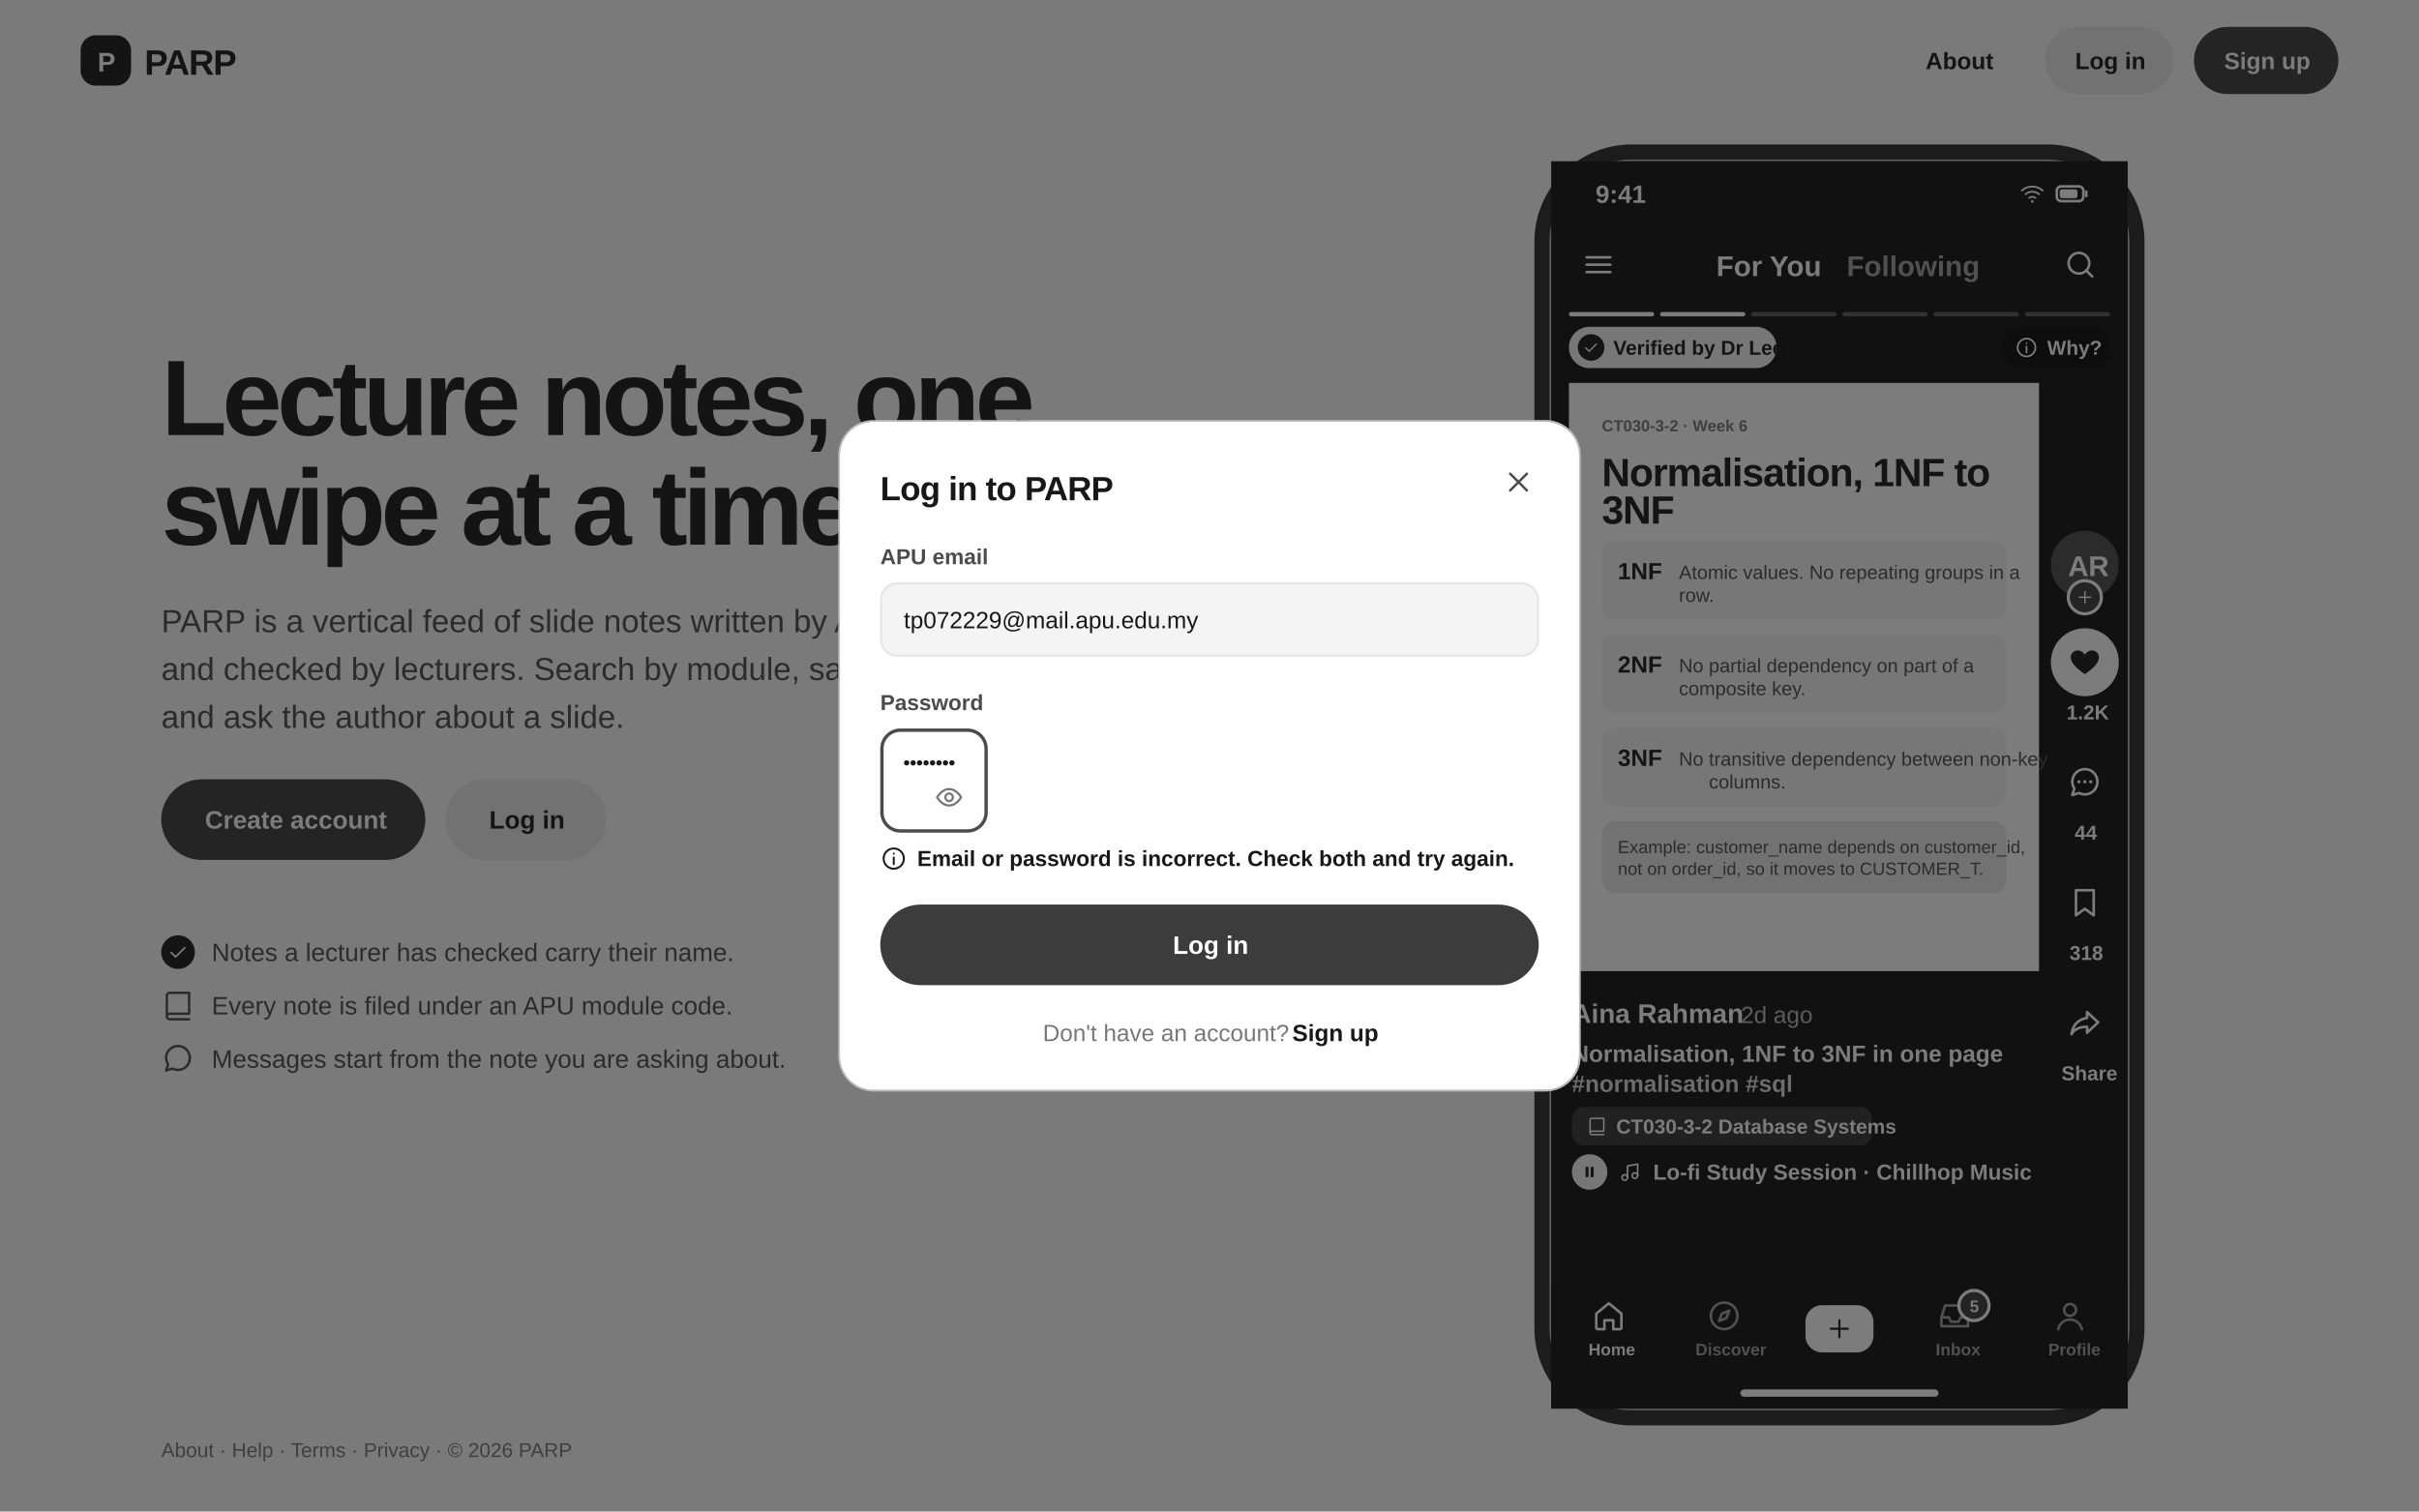
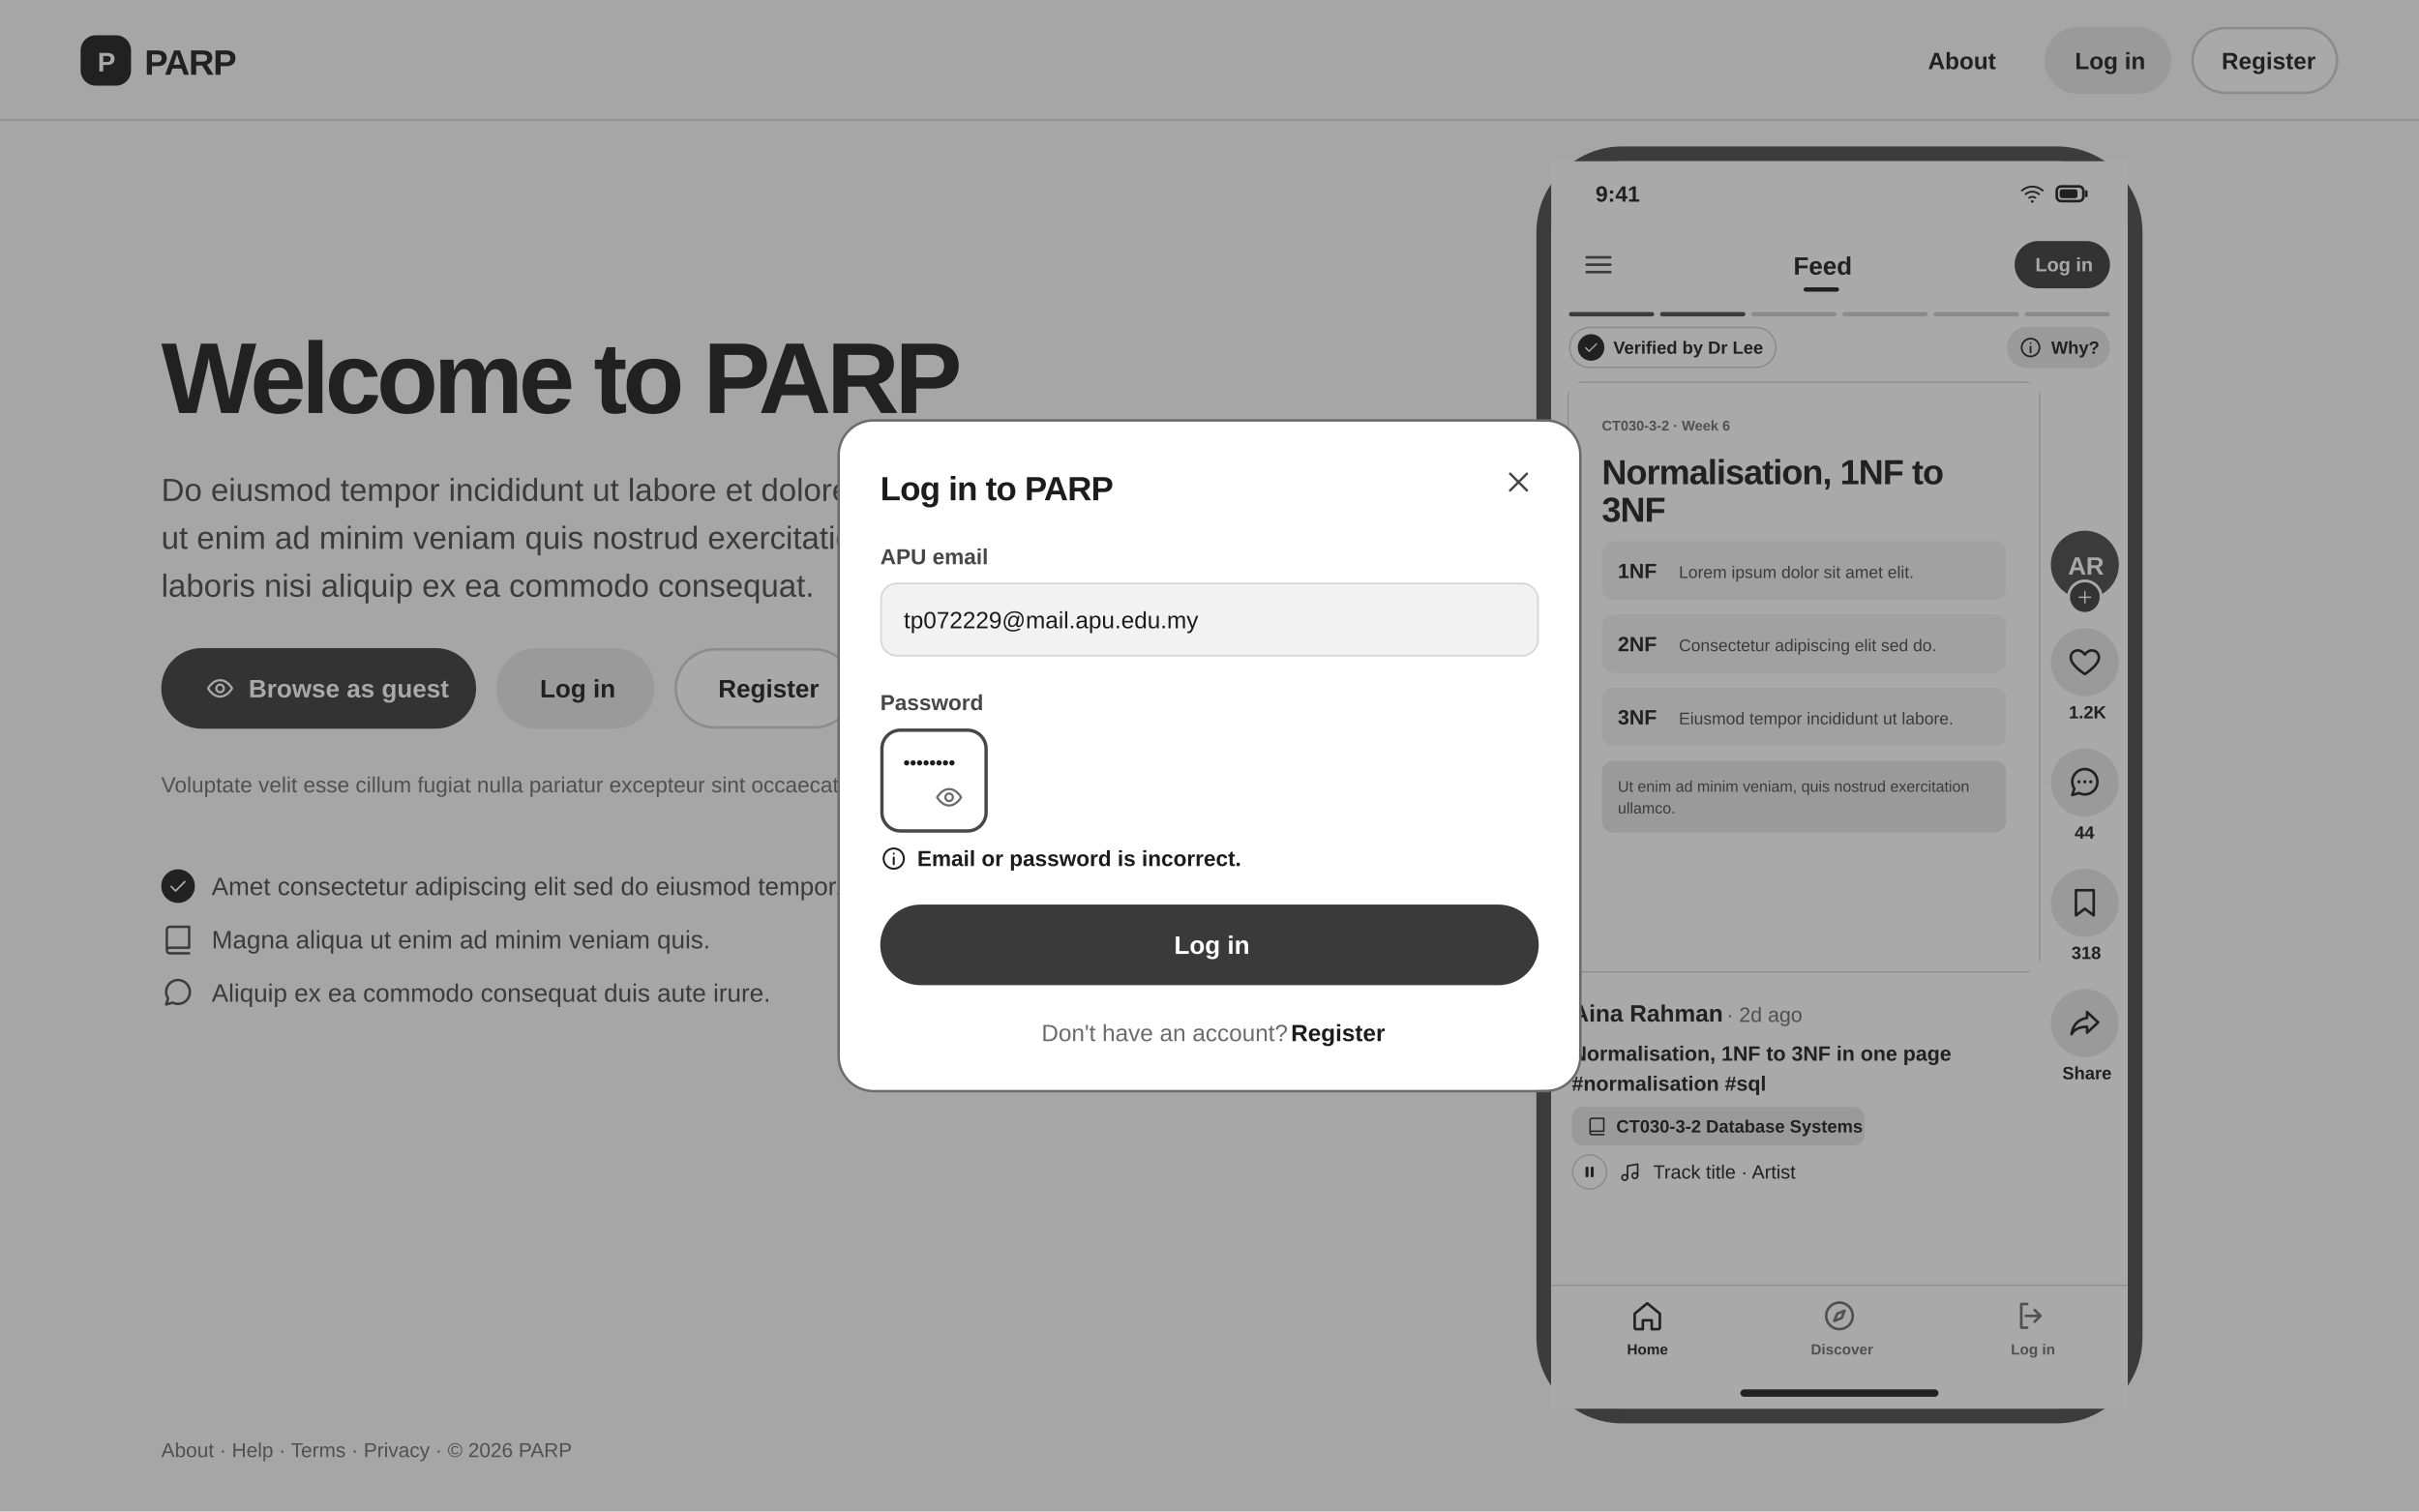
<svg xmlns="http://www.w3.org/2000/svg" width="1440" height="900" viewBox="0 0 1440 900" font-family="Segoe UI, Arial, sans-serif">
  <defs />
  <rect width="1440" height="900" fill="#ffffff" />
  <rect x="0" y="0" width="1440" height="900" fill="#fafafa" />
-   <rect x="48" y="21" width="30" height="30" rx="9" fill="#181818" />
-   <text x="58.08" y="42.55" font-size="16" font-weight="800" fill="#ffffff">P</text>
-   <text x="86" y="44.5" font-size="21" font-weight="750" letter-spacing="-0.63" fill="#181818">PARP</text>
-   <text x="1146.3" y="41.15" font-size="14" font-weight="650" fill="#181818">About</text>
-   <rect x="1217.31" y="16" width="76.7" height="40" rx="20" fill="#e9e9e9" />
-   <text x="1235.31" y="41.15" font-size="14" font-weight="650" fill="#181818">Log in</text>
-   <rect x="1306.02" y="16" width="85.98" height="40" rx="20" fill="#3c3c3c" />
-   <text x="1324.02" y="41.15" font-size="14" font-weight="650" fill="#ffffff">Sign up</text>
-   <text x="96" y="259.06" font-size="64" font-weight="800" letter-spacing="-2.88" fill="#181818">Lecture notes, one</text>
-   <text x="96" y="324.33" font-size="64" font-weight="800" letter-spacing="-2.88" fill="#181818">swipe at a time.</text>
-   <text x="96" y="376.42" font-size="19" fill="#4b4b4b">PARP is a vertical feed of slide notes written by APU students</text>
-   <text x="96" y="404.92" font-size="19" fill="#4b4b4b">and checked by lecturers. Search by module, save what helps,</text>
-   <text x="96" y="433.42" font-size="19" fill="#4b4b4b">and ask the author about a slide.</text>
-   <rect x="96" y="464.03" width="157.23" height="48" rx="24" fill="#3c3c3c" />
-   <text x="122" y="493.38" font-size="15" font-weight="650" fill="#ffffff">Create account</text>
-   <rect x="265.23" y="464.03" width="95.61" height="48" rx="24" fill="#e9e9e9" />
-   <text x="291.23" y="493.38" font-size="15" font-weight="650" fill="#181818">Log in</text>
-   <rect x="96" y="556.91" width="20" height="20" rx="10" fill="#181818" />
-   <g transform="translate(99 559.91) scale(0.58)" fill="none" stroke="#ffffff" stroke-width="1.75" stroke-linecap="round" stroke-linejoin="round">
+   <rect x="0" y="71" width="1440" height="1" fill="#d6d6d6" />
+   <rect x="48" y="21" width="30" height="30" rx="9" fill="#1c1c1c" />
+   <text x="58.08" y="42.55" font-size="16" font-weight="700" fill="#ffffff">P</text>
+   <text x="86" y="44.5" font-size="21" font-weight="700" letter-spacing="-0.63" fill="#1c1c1c">PARP</text>
+   <text x="1147.72" y="41.15" font-size="14" font-weight="600" fill="#1c1c1c">About</text>
+   <rect x="1217.16" y="16" width="75.33" height="40" rx="20" fill="#e6e6e6" />
+   <text x="1235.16" y="41.15" font-size="14" font-weight="600" fill="#1c1c1c">Log in</text>
+   <rect x="1304.48" y="16" width="87.52" height="40" rx="20" fill="#ffffff" />
+   <rect x="1305.23" y="16.75" width="86.02" height="38.5" rx="19.25" fill="none" stroke="#cdcdcd" stroke-width="1.5" />
+   <text x="1322.48" y="41.15" font-size="14" font-weight="600" fill="#1c1c1c">Register</text>
+   <text x="96" y="245.9" font-size="60" font-weight="700" letter-spacing="-2.7" fill="#1c1c1c">Welcome to PARP</text>
+   <text x="96" y="298.28" font-size="19" fill="#474747">Do eiusmod tempor incididunt ut labore et dolore magna aliqua</text>
+   <text x="96" y="326.78" font-size="19" fill="#474747">ut enim ad minim veniam quis nostrud exercitation ullamco</text>
+   <text x="96" y="355.28" font-size="19" fill="#474747">laboris nisi aliquip ex ea commodo consequat.</text>
+   <rect x="96" y="385.89" width="187.42" height="48" rx="24" fill="#3a3a3a" />
+   <g transform="translate(122 400.89) scale(0.75)" fill="none" stroke="#ffffff" stroke-width="1.75" stroke-linecap="round" stroke-linejoin="round">
+     <path d="M2.5 12S6 5.5 12 5.5 21.5 12 21.5 12 18 18.5 12 18.5 2.5 12 2.5 12z" />
+     <circle cx="12" cy="12" r="3" />
+   </g>
+   <text x="148" y="415.24" font-size="15" font-weight="600" fill="#ffffff">Browse as guest</text>
+   <rect x="295.42" y="385.89" width="94.13" height="48" rx="24" fill="#e6e6e6" />
+   <text x="321.42" y="415.24" font-size="15" font-weight="600" fill="#1c1c1c">Log in</text>
+   <rect x="401.55" y="385.89" width="107.2" height="48" rx="24" fill="#ffffff" />
+   <rect x="402.3" y="386.64" width="105.7" height="46.5" rx="23.25" fill="none" stroke="#cdcdcd" stroke-width="1.5" />
+   <text x="427.55" y="415.24" font-size="15" font-weight="600" fill="#1c1c1c">Register</text>
+   <text x="96" y="471.79" font-size="13" fill="#6b6b6b">Voluptate velit esse cillum fugiat nulla pariatur excepteur sint occaecat cupidatat non proident sunt.</text>
+   <rect x="96" y="517.61" width="20" height="20" rx="10" fill="#1c1c1c" />
+   <g transform="translate(99 520.61) scale(0.58)" fill="none" stroke="#ffffff" stroke-width="1.75" stroke-linecap="round" stroke-linejoin="round">
    <path d="m5 12.5 4.5 4.5L19 7.5" />
  </g>
-   <text x="126" y="572.26" font-size="15" fill="#4b4b4b">Notes a lecturer has checked carry their name.</text>
-   <g transform="translate(96 588.66) scale(0.83)" fill="none" stroke="#4b4b4b" stroke-width="1.75" stroke-linecap="round" stroke-linejoin="round">
+   <text x="126" y="532.96" font-size="15" fill="#474747">Amet consectetur adipiscing elit sed do eiusmod tempor.</text>
+   <g transform="translate(96 549.36) scale(0.83)" fill="none" stroke="#474747" stroke-width="1.75" stroke-linecap="round" stroke-linejoin="round">
    <path d="M4 19.5V5a2 2 0 0 1 2-2h14v15H6a2 2 0 0 0-2 2 2 2 0 0 0 2 2h14" />
  </g>
-   <text x="126" y="604.01" font-size="15" fill="#4b4b4b">Every note is filed under an APU module code.</text>
-   <g transform="translate(96 620.41) scale(0.83)" fill="none" stroke="#4b4b4b" stroke-width="1.75" stroke-linecap="round" stroke-linejoin="round">
+   <text x="126" y="564.71" font-size="15" fill="#474747">Magna aliqua ut enim ad minim veniam quis.</text>
+   <g transform="translate(96 581.11) scale(0.83)" fill="none" stroke="#474747" stroke-width="1.75" stroke-linecap="round" stroke-linejoin="round">
    <path d="M20.5 11.5a8.5 8.5 0 0 1-12.4 7.6L3.5 20.5l1.4-4.4A8.5 8.5 0 1 1 20.5 11.5z" />
  </g>
-   <text x="126" y="635.76" font-size="15" fill="#4b4b4b">Messages start from the note you are asking about.</text>
-   <rect x="918.4" y="91" width="353.2" height="752.72" rx="53" fill="none" stroke="#2b2b2b" stroke-width="10" />
-   <rect x="922.9" y="95.5" width="344.2" height="743.72" rx="48.5" fill="none" stroke="#bdbdbd" stroke-width="1" />
-   <rect x="923.4" y="96" width="343.2" height="742.72" fill="#111111" />
+   <text x="126" y="596.46" font-size="15" fill="#474747">Aliquip ex ea commodo consequat duis aute irure.</text>
+   <rect x="919" y="91.6" width="352" height="751.52" rx="46.64" fill="none" stroke="#4a4a4a" stroke-width="8.8" />
+   <rect x="923.4" y="96" width="343.2" height="742.72" fill="#ffffff" />
+   <rect x="933.52" y="227.56" width="280.72" height="351.12" rx="9.24" fill="none" stroke="#cdcdcd" stroke-width="0.88" />
  <rect x="933.96" y="228" width="279.84" height="350.24" fill="#ffffff" />
-   <text x="953.54" y="256.82" font-size="9.54" font-weight="650" fill="#777777">CT030-3-2 · Week 6</text>
-   <text x="953.54" y="289.47" font-size="23.53" font-weight="750" letter-spacing="-0.59" fill="#181818">Normalisation, 1NF to</text>
-   <text x="953.54" y="311.82" font-size="23.53" font-weight="750" letter-spacing="-0.59" fill="#181818">3NF</text>
-   <rect x="953.54" y="322.37" width="240.68" height="46.61" rx="7.63" fill="#f4f4f4" />
-   <text x="963.04" y="344.92" font-size="13.99" font-weight="650" fill="#181818">1NF</text>
-   <text x="999.41" y="344.74" font-size="11.45" fill="#4b4b4b">Atomic values. No repeating groups in a</text>
-   <text x="999.41" y="358.34" font-size="11.45" fill="#4b4b4b">row.</text>
-   <rect x="953.54" y="377.93" width="240.68" height="46.61" rx="7.63" fill="#f4f4f4" />
-   <text x="963.04" y="400.48" font-size="13.99" font-weight="650" fill="#181818">2NF</text>
-   <text x="999.41" y="400.31" font-size="11.45" fill="#4b4b4b">No partial dependency on part of a</text>
-   <text x="999.41" y="413.91" font-size="11.45" fill="#4b4b4b">composite key.</text>
-   <rect x="953.54" y="433.49" width="240.68" height="46.61" rx="7.63" fill="#f4f4f4" />
-   <text x="963.04" y="456.05" font-size="13.99" font-weight="650" fill="#181818">3NF</text>
-   <text x="999.41" y="455.87" font-size="11.45" fill="#4b4b4b">No transitive dependency between non-key</text>
-   <text x="1017.3" y="469.47" font-size="11.45" fill="#4b4b4b">columns.</text>
-   <rect x="953.54" y="489.06" width="240.68" height="42.63" rx="7.63" fill="#e9e9e9" />
-   <text x="963.04" y="507.96" font-size="10.49" fill="#4b4b4b">Example: customer_name depends on customer_id,</text>
-   <text x="963.04" y="520.89" font-size="10.49" fill="#4b4b4b">not on order_id, so it moves to CUSTOMER_T.</text>
-   <rect x="933.96" y="185.76" width="50.75" height="2.64" rx="1.32" fill="#ffffff" />
-   <rect x="988.23" y="185.76" width="50.75" height="2.64" rx="1.32" fill="#ffffff" />
-   <rect x="1042.5" y="185.76" width="50.75" height="2.64" rx="1.32" fill="#ffffff" fill-opacity="0.3" />
-   <rect x="1096.77" y="185.76" width="50.75" height="2.64" rx="1.32" fill="#ffffff" fill-opacity="0.3" />
-   <rect x="1151.05" y="185.76" width="50.75" height="2.64" rx="1.32" fill="#ffffff" fill-opacity="0.3" />
-   <rect x="1205.32" y="185.76" width="50.75" height="2.64" rx="1.32" fill="#ffffff" fill-opacity="0.3" />
-   <rect x="933.96" y="194.56" width="123.63" height="24.64" rx="12.32" fill="#ffffff" fill-opacity="0.95" />
-   <rect x="939.24" y="198.96" width="15.84" height="15.84" rx="7.92" fill="#181818" />
+   <text x="953.54" y="256.34" font-size="8.4" font-weight="600" fill="#6b6b6b">CT030-3-2 · Week 6</text>
+   <text x="953.54" y="288.29" font-size="20.71" font-weight="700" letter-spacing="-0.52" fill="#1c1c1c">Normalisation, 1NF to</text>
+   <text x="953.54" y="310.65" font-size="20.71" font-weight="700" letter-spacing="-0.52" fill="#1c1c1c">3NF</text>
+   <rect x="953.54" y="322.37" width="240.68" height="34.61" rx="6.72" fill="#f2f2f2" />
+   <text x="963.04" y="344.22" font-size="12.31" font-weight="600" fill="#1c1c1c">1NF</text>
+   <text x="999.41" y="344.17" font-size="10.07" fill="#474747">Lorem ipsum dolor sit amet elit.</text>
+   <rect x="953.54" y="365.93" width="240.68" height="34.61" rx="6.72" fill="#f2f2f2" />
+   <text x="963.04" y="387.78" font-size="12.31" font-weight="600" fill="#1c1c1c">2NF</text>
+   <text x="999.41" y="387.73" font-size="10.07" fill="#474747">Consectetur adipiscing elit sed do.</text>
+   <rect x="953.54" y="409.49" width="240.68" height="34.61" rx="6.72" fill="#f2f2f2" />
+   <text x="963.04" y="431.34" font-size="12.31" font-weight="600" fill="#1c1c1c">3NF</text>
+   <text x="999.41" y="431.29" font-size="10.07" fill="#474747">Eiusmod tempor incididunt ut labore.</text>
+   <rect x="953.54" y="453.05" width="240.68" height="42.63" rx="6.72" fill="#e6e6e6" />
+   <text x="963.04" y="471.43" font-size="9.23" fill="#474747">Ut enim ad minim veniam, quis nostrud exercitation</text>
+   <text x="963.04" y="484.35" font-size="9.23" fill="#474747">ullamco.</text>
+   <rect x="933.96" y="185.76" width="50.75" height="2.64" rx="1.32" fill="#474747" />
+   <rect x="988.23" y="185.76" width="50.75" height="2.64" rx="1.32" fill="#474747" />
+   <rect x="1042.5" y="185.76" width="50.75" height="2.64" rx="1.32" fill="#cdcdcd" />
+   <rect x="1096.77" y="185.76" width="50.75" height="2.64" rx="1.32" fill="#cdcdcd" />
+   <rect x="1151.05" y="185.76" width="50.75" height="2.64" rx="1.32" fill="#cdcdcd" />
+   <rect x="1205.32" y="185.76" width="50.75" height="2.64" rx="1.32" fill="#cdcdcd" />
+   <rect x="933.96" y="194.56" width="123.6" height="24.64" rx="12.32" fill="#ffffff" />
+   <rect x="934.4" y="195" width="122.72" height="23.76" rx="11.88" fill="none" stroke="#cdcdcd" stroke-width="0.88" />
+   <rect x="939.24" y="198.96" width="15.84" height="15.84" rx="7.92" fill="#1c1c1c" />
  <g transform="translate(941.62 201.34) scale(0.46)" fill="none" stroke="#ffffff" stroke-width="1.75" stroke-linecap="round" stroke-linejoin="round">
    <path d="m5 12.5 4.5 4.5L19 7.5" />
  </g>
-   <text x="960.36" y="211.24" font-size="12" font-weight="700" fill="#181818">Verified by Dr Lee</text>
-   <rect x="1192.24" y="194.56" width="63.8" height="24.64" rx="12.32" fill="#000000" fill-opacity="0.45" />
-   <g transform="translate(1199.28 199.84) scale(0.59)" fill="none" stroke="#ffffff" stroke-width="1.75" stroke-linecap="round" stroke-linejoin="round">
+   <text x="960.36" y="210.64" font-size="10.56" font-weight="700" fill="#1c1c1c">Verified by Dr Lee</text>
+   <rect x="1194.65" y="194.56" width="61.39" height="24.64" rx="12.32" fill="#e6e6e6" />
+   <g transform="translate(1201.69 199.84) scale(0.59)" fill="none" stroke="#1c1c1c" stroke-width="1.75" stroke-linecap="round" stroke-linejoin="round">
    <circle cx="12" cy="12" r="9" />
    <path d="M12 11v6M12 7.6v.01" />
  </g>
-   <text x="1218.64" y="211.24" font-size="12" font-weight="650" fill="#ffffff">Why?</text>
-   <rect x="1220.84" y="316" width="40.48" height="40.48" rx="20.24" fill="#4b4b4b" />
-   <text x="1231.08" y="343.01" font-size="17" font-weight="700" letter-spacing="-0.17" fill="#ffffff">AR</text>
-   <rect x="1231.28" y="345.8" width="19.6" height="19.6" rx="9.8" fill="none" stroke="#ffffff" stroke-width="2" />
-   <rect x="1232.28" y="346.8" width="17.6" height="17.6" rx="8.8" fill="#3c3c3c" />
+   <text x="1221.05" y="210.64" font-size="10.56" font-weight="600" fill="#1c1c1c">Why?</text>
+   <rect x="1220.84" y="316" width="40.48" height="40.48" rx="20.24" fill="#474747" />
+   <text x="1231.08" y="342.16" font-size="14.96" font-weight="700" letter-spacing="-0.15" fill="#ffffff">AR</text>
+   <rect x="1231.4" y="345.92" width="19.36" height="19.36" rx="9.68" fill="none" stroke="#ffffff" stroke-width="1.76" />
+   <rect x="1232.28" y="346.8" width="17.6" height="17.6" rx="8.8" fill="#3a3a3a" />
  <g transform="translate(1235.36 349.88) scale(0.48)" fill="none" stroke="#ffffff" stroke-width="1.75" stroke-linecap="round" stroke-linejoin="round">
    <path d="M12 5v14M5 12h14" />
  </g>
-   <rect x="1220.84" y="374.08" width="40.48" height="40.48" rx="20.24" fill="#ffffff" />
-   <g transform="translate(1230.52 383.76) scale(0.88)" fill="none" stroke="#181818" stroke-width="1.75" stroke-linecap="round" stroke-linejoin="round">
-     <path d="M12 20s-7.5-4.6-9.2-9.4C1.6 7.2 3.8 4 7.2 4c2 0 3.6 1.1 4.8 2.8C13.2 5.1 14.8 4 16.8 4c3.4 0 5.6 3.2 4.4 6.6C19.5 15.4 12 20 12 20z" fill="#181818" stroke="none" />
-   </g>
-   <text x="1230.15" y="428.34" font-size="12" font-weight="650" fill="#ffffff">1.2K</text>
-   <rect x="1220.84" y="445.7" width="40.48" height="40.48" rx="20.24" fill="#141414" fill-opacity="0.62" />
-   <g transform="translate(1230.52 455.38) scale(0.88)" fill="none" stroke="#ffffff" stroke-width="1.75" stroke-linecap="round" stroke-linejoin="round">
+   <rect x="1220.84" y="374.08" width="40.48" height="40.48" rx="20.24" fill="#e6e6e6" />
+   <g transform="translate(1230.52 383.76) scale(0.88)" fill="none" stroke="#1c1c1c" stroke-width="1.75" stroke-linecap="round" stroke-linejoin="round">
+     <path d="M12 20s-7.5-4.6-9.2-9.4C1.6 7.2 3.8 4 7.2 4c2 0 3.6 1.1 4.8 2.8C13.2 5.1 14.8 4 16.8 4c3.4 0 5.6 3.2 4.4 6.6C19.5 15.4 12 20 12 20z" />
+   </g>
+   <text x="1231.52" y="427.74" font-size="10.56" font-weight="600" fill="#1c1c1c">1.2K</text>
+   <rect x="1220.84" y="445.7" width="40.48" height="40.48" rx="20.24" fill="#e6e6e6" />
+   <g transform="translate(1230.52 455.38) scale(0.88)" fill="none" stroke="#1c1c1c" stroke-width="1.75" stroke-linecap="round" stroke-linejoin="round">
    <path d="M20.5 11.5a8.5 8.5 0 0 1-12.4 7.6L3.5 20.5l1.4-4.4A8.5 8.5 0 1 1 20.5 11.5z" />
-     <circle cx="8" cy="11.5" r="1.1" fill="#ffffff" stroke="none" />
-     <circle cx="12" cy="11.5" r="1.1" fill="#ffffff" stroke="none" />
-     <circle cx="16" cy="11.5" r="1.1" fill="#ffffff" stroke="none" />
-   </g>
-   <text x="1235" y="499.96" font-size="12" font-weight="650" fill="#ffffff">44</text>
-   <rect x="1220.84" y="517.33" width="40.48" height="40.48" rx="20.24" fill="#141414" fill-opacity="0.62" />
-   <g transform="translate(1230.52 527.01) scale(0.88)" fill="none" stroke="#ffffff" stroke-width="1.75" stroke-linecap="round" stroke-linejoin="round">
+     <circle cx="8" cy="11.5" r="1.1" fill="#1c1c1c" stroke="none" />
+     <circle cx="12" cy="11.5" r="1.1" fill="#1c1c1c" stroke="none" />
+     <circle cx="16" cy="11.5" r="1.1" fill="#1c1c1c" stroke="none" />
+   </g>
+   <text x="1234.99" y="499.37" font-size="10.56" font-weight="600" fill="#1c1c1c">44</text>
+   <rect x="1220.84" y="517.33" width="40.48" height="40.48" rx="20.24" fill="#e6e6e6" />
+   <g transform="translate(1230.52 527.01) scale(0.88)" fill="none" stroke="#1c1c1c" stroke-width="1.75" stroke-linecap="round" stroke-linejoin="round">
    <path d="M6 3.5h12v17l-6-4.5-6 4.5z" />
  </g>
-   <text x="1231.96" y="571.59" font-size="12" font-weight="650" fill="#ffffff">318</text>
-   <rect x="1220.84" y="588.95" width="40.48" height="40.48" rx="20.24" fill="#141414" fill-opacity="0.62" />
-   <g transform="translate(1230.52 598.63) scale(0.88)" fill="none" stroke="#ffffff" stroke-width="1.75" stroke-linecap="round" stroke-linejoin="round">
+   <text x="1233.09" y="570.99" font-size="10.56" font-weight="600" fill="#1c1c1c">318</text>
+   <rect x="1220.84" y="588.95" width="40.48" height="40.48" rx="20.24" fill="#e6e6e6" />
+   <g transform="translate(1230.52 598.63) scale(0.88)" fill="none" stroke="#1c1c1c" stroke-width="1.75" stroke-linecap="round" stroke-linejoin="round">
    <path d="M13.5 4.5 21 11.5l-7.5 7v-4c-5 0-8.5 1.5-10.5 5 .8-5.5 3.8-10 10.5-11z" />
  </g>
-   <text x="1227.14" y="643.21" font-size="12" font-weight="650" fill="#ffffff">Share</text>
-   <text x="935.72" y="609.08" font-size="16" font-weight="700" fill="#ffffff">Aina Rahman</text>
-   <text x="1027.72" y="609.13" font-size="14" font-weight="500" fill="#ffffff" fill-opacity="0.7">· 2d ago</text>
-   <text x="935.72" y="632.27" font-size="14" font-weight="600" fill="#ffffff">Normalisation, 1NF to 3NF in one page</text>
-   <text x="935.72" y="650.13" font-size="14" font-weight="650" fill="#ffffff" fill-opacity="0.85">#normalisation #sql</text>
-   <rect x="935.72" y="659.1" width="178.61" height="22.88" rx="7" fill="#ffffff" fill-opacity="0.16" />
-   <g transform="translate(944.52 664.38) scale(0.51)" fill="none" stroke="#ffffff" stroke-width="1.75" stroke-linecap="round" stroke-linejoin="round">
+   <text x="1227.66" y="642.61" font-size="10.56" font-weight="600" fill="#1c1c1c">Share</text>
+   <text x="935.72" y="608.28" font-size="14.08" font-weight="700" fill="#1c1c1c">Aina Rahman</text>
+   <text x="1027.72" y="608.43" font-size="12.32" fill="#6b6b6b">· 2d ago</text>
+   <text x="935.72" y="631.57" font-size="12.32" font-weight="600" fill="#1c1c1c">Normalisation, 1NF to 3NF in one page</text>
+   <text x="935.72" y="649.44" font-size="12.32" font-weight="600" fill="#1c1c1c">#normalisation #sql</text>
+   <rect x="935.72" y="659.1" width="174.21" height="22.88" rx="6.16" fill="#e6e6e6" />
+   <g transform="translate(944.52 664.38) scale(0.51)" fill="none" stroke="#1c1c1c" stroke-width="1.75" stroke-linecap="round" stroke-linejoin="round">
    <path d="M4 19.5V5a2 2 0 0 1 2-2h14v15H6a2 2 0 0 0-2 2 2 2 0 0 0 2 2h14" />
  </g>
-   <text x="962.12" y="674.91" font-size="12" font-weight="650" fill="#ffffff">CT030-3-2 Database Systems</text>
-   <rect x="935.72" y="687.26" width="21.12" height="21.12" rx="10.56" fill="#ffffff" fill-opacity="0.95" />
-   <g transform="translate(941 692.54) scale(0.44)" fill="none" stroke="#181818" stroke-width="1.75" stroke-linecap="round" stroke-linejoin="round">
-     <rect x="6.5" y="5" width="4" height="14" rx="1" fill="#181818" stroke="none" />
-     <rect x="13.5" y="5" width="4" height="14" rx="1" fill="#181818" stroke="none" />
-   </g>
-   <g transform="translate(963.88 691.22) scale(0.55)" fill="none" stroke="#ffffff" stroke-width="1.75" stroke-linecap="round" stroke-linejoin="round">
+   <text x="962.12" y="674.31" font-size="10.56" font-weight="600" fill="#1c1c1c">CT030-3-2 Database Systems</text>
+   <rect x="935.72" y="687.26" width="21.12" height="21.12" rx="10.56" fill="#ffffff" />
+   <rect x="936.16" y="687.7" width="20.24" height="20.24" rx="10.12" fill="none" stroke="#cdcdcd" stroke-width="0.88" />
+   <g transform="translate(941 692.54) scale(0.44)" fill="none" stroke="#1c1c1c" stroke-width="1.75" stroke-linecap="round" stroke-linejoin="round">
+     <rect x="6.5" y="5" width="4" height="14" rx="1" fill="#1c1c1c" stroke="none" />
+     <rect x="13.5" y="5" width="4" height="14" rx="1" fill="#1c1c1c" stroke="none" />
+   </g>
+   <g transform="translate(963.88 691.22) scale(0.55)" fill="none" stroke="#1c1c1c" stroke-width="1.75" stroke-linecap="round" stroke-linejoin="round">
    <path d="M9 18V5.5l11-2V16" />
    <circle cx="6" cy="18" r="3" />
    <circle cx="17" cy="16" r="3" />
  </g>
-   <text x="984.12" y="702.41" font-size="13" font-weight="550" fill="#ffffff">Lo-fi Study Session · Chillhop Music</text>
-   <g transform="translate(941 147.04) scale(0.88)" fill="none" stroke="#ffffff" stroke-width="1.75" stroke-linecap="round" stroke-linejoin="round">
+   <text x="984.12" y="701.76" font-size="11.44" fill="#1c1c1c">Track title · Artist</text>
+   <g transform="translate(941 147.04) scale(0.88)" fill="none" stroke="#474747" stroke-width="1.75" stroke-linecap="round" stroke-linejoin="round">
    <path d="M4 7h16M4 12h16M4 17h16" />
  </g>
-   <text x="1021.66" y="164.37" font-size="17" font-weight="700" fill="#ffffff">For You</text>
-   <text x="1099.28" y="164.37" font-size="17" font-weight="700" fill="#ffffff" fill-opacity="0.6">Following</text>
-   <g transform="translate(1227.88 147.04) scale(0.88)" fill="none" stroke="#ffffff" stroke-width="1.75" stroke-linecap="round" stroke-linejoin="round">
-     <circle cx="11" cy="11" r="7" />
-     <path d="m20 20-4-4" />
-   </g>
-   <text x="949.8" y="120.82" font-size="15" font-weight="650" fill="#ffffff">9:41</text>
-   <g transform="translate(1202.36 107.88) scale(0.62)" fill="none" stroke="#ffffff" stroke-width="1.75" stroke-linecap="round" stroke-linejoin="round">
+   <text x="1067.6" y="163.52" font-size="14.96" font-weight="700" fill="#1c1c1c">Feed</text>
+   <rect x="1073.65" y="171.06" width="21.12" height="2.64" rx="1.32" fill="#1c1c1c" />
+   <rect x="1199.27" y="143.52" width="56.77" height="28.16" rx="14.08" fill="#3a3a3a" />
+   <text x="1211.59" y="161.54" font-size="11.44" font-weight="600" fill="#ffffff">Log in</text>
+   <text x="949.8" y="120.07" font-size="13.2" font-weight="600" fill="#1c1c1c">9:41</text>
+   <g transform="translate(1202.36 107.88) scale(0.62)" fill="none" stroke="#1c1c1c" stroke-width="1.75" stroke-linecap="round" stroke-linejoin="round">
    <path d="M2 9a15 15 0 0 1 20 0M5.5 12.5a10 10 0 0 1 13 0M9 16a5 5 0 0 1 6 0" />
-     <circle cx="12" cy="19.5" r="1.3" fill="#ffffff" stroke="none" />
-   </g>
-   <g transform="translate(1222.6 104.8) scale(0.88)" fill="none" stroke="#ffffff" stroke-width="1.75" stroke-linecap="round" stroke-linejoin="round">
+     <circle cx="12" cy="19.5" r="1.3" fill="#1c1c1c" stroke="none" />
+   </g>
+   <g transform="translate(1222.6 104.8) scale(0.88)" fill="none" stroke="#1c1c1c" stroke-width="1.75" stroke-linecap="round" stroke-linejoin="round">
    <rect x="2" y="7" width="18" height="10" rx="3" />
-     <rect x="4" y="9" width="12" height="6" rx="1.5" fill="#ffffff" stroke="none" />
+     <rect x="4" y="9" width="12" height="6" rx="1.5" fill="#1c1c1c" stroke="none" />
    <path d="M22 10.5v3" />
  </g>
  <g id="tbar-1">
-     <rect x="923.4" y="764.8" width="343.2" height="73.92" fill="#111111" />
-     <g transform="translate(947.16 772.94) scale(0.88)" fill="none" stroke="#ffffff" stroke-width="1.75" stroke-linecap="round" stroke-linejoin="round">
+     <rect x="923.4" y="764.8" width="343.2" height="73.92" fill="#ffffff" />
+     <rect x="923.4" y="764.8" width="343.2" height="0.88" fill="#d6d6d6" />
+     <g transform="translate(970.04 772.94) scale(0.88)" fill="none" stroke="#1c1c1c" stroke-width="1.75" stroke-linecap="round" stroke-linejoin="round">
      <path d="M3.5 10.5 12 3.5l8.5 7V20a1 1 0 0 1-1 1H15v-6H9v6H4.5a1 1 0 0 1-1-1z" />
    </g>
-     <text x="945.62" y="807.01" font-size="10" font-weight="600" fill="#ffffff">Home</text>
-     <g transform="translate(1015.8 772.94) scale(0.88)" fill="none" stroke="#ffffff" stroke-width="1.75" stroke-linecap="round" stroke-linejoin="round" opacity="0.6">
+     <text x="968.5" y="806.51" font-size="8.8" font-weight="600" fill="#1c1c1c">Home</text>
+     <g transform="translate(1084.44 772.94) scale(0.88)" fill="none" stroke="#6b6b6b" stroke-width="1.75" stroke-linecap="round" stroke-linejoin="round">
      <circle cx="12" cy="12" r="9" />
      <path d="m15.5 8.5-2 5-5 2 2-5z" />
    </g>
-     <text x="1009.26" y="807.01" font-size="10" font-weight="600" fill="#ffffff" fill-opacity="0.6">Discover</text>
-     <rect x="1074.76" y="777.12" width="40.48" height="28.16" rx="10" fill="#ffffff" />
-     <g transform="translate(1086.2 782.4) scale(0.73)" fill="none" stroke="#181818" stroke-width="1.75" stroke-linecap="round" stroke-linejoin="round">
-       <path d="M12 5v14M5 12h14" />
-     </g>
-     <g transform="translate(1153.08 772.94) scale(0.88)" fill="none" stroke="#ffffff" stroke-width="1.75" stroke-linecap="round" stroke-linejoin="round" opacity="0.6">
-       <path d="M3 13h5l1.5 3h5l1.5-3h5" />
-       <path d="M5.5 5h13l2.5 8v6H3v-6z" />
-     </g>
-     <text x="1152.3" y="807.01" font-size="10" font-weight="600" fill="#ffffff" fill-opacity="0.6">Inbox</text>
-     <rect x="1166.16" y="768.42" width="17.84" height="17.84" rx="8.92" fill="none" stroke="#ffffff" stroke-width="2" />
-     <rect x="1167.16" y="769.42" width="15.84" height="15.84" rx="7.92" fill="#3c3c3c" />
-     <text x="1172.54" y="781.27" font-size="10" font-weight="700" fill="#ffffff">5</text>
-     <g transform="translate(1221.72 772.94) scale(0.88)" fill="none" stroke="#ffffff" stroke-width="1.75" stroke-linecap="round" stroke-linejoin="round" opacity="0.6">
-       <circle cx="12" cy="8" r="4" />
-       <path d="M4 21c1-4 4.2-6.5 8-6.5s7 2.5 8 6.5" />
-     </g>
-     <text x="1219.29" y="807.01" font-size="10" font-weight="600" fill="#ffffff" fill-opacity="0.6">Profile</text>
-   </g>
-   <rect x="1036.04" y="827.28" width="117.92" height="4.4" rx="2.2" fill="#ffffff" />
-   <text x="96" y="867.59" font-size="12" fill="#777777">About · Help · Terms · Privacy · © 2026 PARP</text>
+     <text x="1077.94" y="806.51" font-size="8.8" font-weight="600" fill="#6b6b6b">Discover</text>
+     <g transform="translate(1198.84 772.94) scale(0.88)" fill="none" stroke="#6b6b6b" stroke-width="1.75" stroke-linecap="round" stroke-linejoin="round">
+       <path d="M9 4H5v16h4M14 8l4 4-4 4M18 12H8" />
+     </g>
+     <text x="1197.04" y="806.51" font-size="8.8" font-weight="600" fill="#6b6b6b">Log in</text>
+   </g>
+   <rect x="1036.04" y="827.28" width="117.92" height="4.4" rx="2.2" fill="#1c1c1c" />
+   <text x="96" y="867.59" font-size="12" fill="#6b6b6b">About · Help · Terms · Privacy · © 2026 PARP</text>
  <g id="scrim-2">
-     <rect x="0" y="0" width="1440" height="900" fill="#121212" fill-opacity="0.55" />
+     <rect x="0" y="0" width="1440" height="900" fill="#282828" fill-opacity="0.4" />
    <g id="dlg-3">
-       <rect x="499.5" y="250.58" width="441" height="398.83" rx="20.5" fill="none" stroke="#bdbdbd" stroke-width="1" />
+       <rect x="499.25" y="250.33" width="441.5" height="399.33" rx="20.75" fill="none" stroke="#6b6b6b" stroke-width="1.5" />
      <rect x="500" y="251.08" width="440" height="397.83" rx="20" fill="#ffffff" />
-       <text x="524" y="297.88" font-size="20" font-weight="750" letter-spacing="-0.4" fill="#181818">Log in to PARP</text>
-       <g transform="translate(894 277.08) scale(0.83)" fill="none" stroke="#4b4b4b" stroke-width="1.75" stroke-linecap="round" stroke-linejoin="round">
+       <text x="524" y="297.88" font-size="20" font-weight="700" letter-spacing="-0.4" fill="#1c1c1c">Log in to PARP</text>
+       <g transform="translate(894 277.08) scale(0.83)" fill="none" stroke="#474747" stroke-width="1.75" stroke-linecap="round" stroke-linejoin="round">
        <path d="M6 6l12 12M18 6 6 18" />
      </g>
-       <text x="524" y="335.97" font-size="13" font-weight="650" fill="#4b4b4b">APU email</text>
-       <rect x="524" y="346.92" width="392" height="44" rx="10" fill="#f4f4f4" />
-       <rect x="524.5" y="347.42" width="391" height="43" rx="9.5" fill="none" stroke="#e2e2e2" stroke-width="1" />
-       <text x="538" y="374.08" font-size="14" fill="#181818">tp072229@mail.apu.edu.my</text>
-       <text x="524" y="422.82" font-size="13" font-weight="650" fill="#4b4b4b">Password</text>
+       <text x="524" y="335.97" font-size="13" font-weight="600" fill="#474747">APU email</text>
+       <rect x="524" y="346.92" width="392" height="44" rx="10" fill="#f2f2f2" />
+       <rect x="524.5" y="347.42" width="391" height="43" rx="9.5" fill="none" stroke="#d6d6d6" stroke-width="1" />
+       <text x="538" y="374.08" font-size="14" fill="#1c1c1c">tp072229@mail.apu.edu.my</text>
+       <text x="524" y="422.82" font-size="13" font-weight="600" fill="#474747">Password</text>
      <rect x="524" y="433.77" width="64" height="62" rx="12" fill="#ffffff" />
-       <rect x="525" y="434.77" width="62" height="60" rx="11" fill="none" stroke="#4b4b4b" stroke-width="2" />
-       <text x="537.8" y="457.86" font-size="11" font-weight="600" fill="#181818">••••••••</text>
-       <g transform="translate(556 465.73) scale(0.75)" fill="none" stroke="#777777" stroke-width="1.75" stroke-linecap="round" stroke-linejoin="round">
+       <rect x="525" y="434.77" width="62" height="60" rx="11" fill="none" stroke="#474747" stroke-width="2" />
+       <text x="537.8" y="457.86" font-size="11" font-weight="600" fill="#1c1c1c">••••••••</text>
+       <g transform="translate(556 465.73) scale(0.75)" fill="none" stroke="#6b6b6b" stroke-width="1.75" stroke-linecap="round" stroke-linejoin="round">
        <path d="M2.5 12S6 5.5 12 5.5 21.5 12 21.5 12 18 18.5 12 18.5 2.5 12 2.5 12z" />
        <circle cx="12" cy="12" r="3" />
      </g>
-       <g transform="translate(524 503.19) scale(0.67)" fill="none" stroke="#181818" stroke-width="1.75" stroke-linecap="round" stroke-linejoin="round">
+       <g transform="translate(524 503.19) scale(0.67)" fill="none" stroke="#1c1c1c" stroke-width="1.75" stroke-linecap="round" stroke-linejoin="round">
        <circle cx="12" cy="12" r="9" />
        <path d="M12 11v6M12 7.6v.01" />
      </g>
-       <text x="546" y="515.66" font-size="13" font-weight="650" fill="#181818">Email or password is incorrect. Check both and try again.</text>
-       <rect x="524" y="538.61" width="392" height="48" rx="24" fill="#3c3c3c" />
-       <text x="698.19" y="567.96" font-size="15" font-weight="650" fill="#ffffff">Log in</text>
-       <text x="620.75" y="619.92" font-size="14" fill="#777777">Don't have an account?</text>
-       <text x="769.25" y="619.92" font-size="14" font-weight="650" fill="#181818">Sign up</text>
+       <text x="546" y="515.66" font-size="13" font-weight="600" fill="#1c1c1c">Email or password is incorrect.</text>
+       <rect x="524" y="538.61" width="392" height="48" rx="24" fill="#3a3a3a" />
+       <text x="698.94" y="567.96" font-size="15" font-weight="600" fill="#ffffff">Log in</text>
+       <text x="619.98" y="619.92" font-size="14" fill="#6b6b6b">Don't have an account?</text>
+       <text x="768.48" y="619.92" font-size="14" font-weight="600" fill="#1c1c1c">Register</text>
    </g>
  </g>
</svg>
